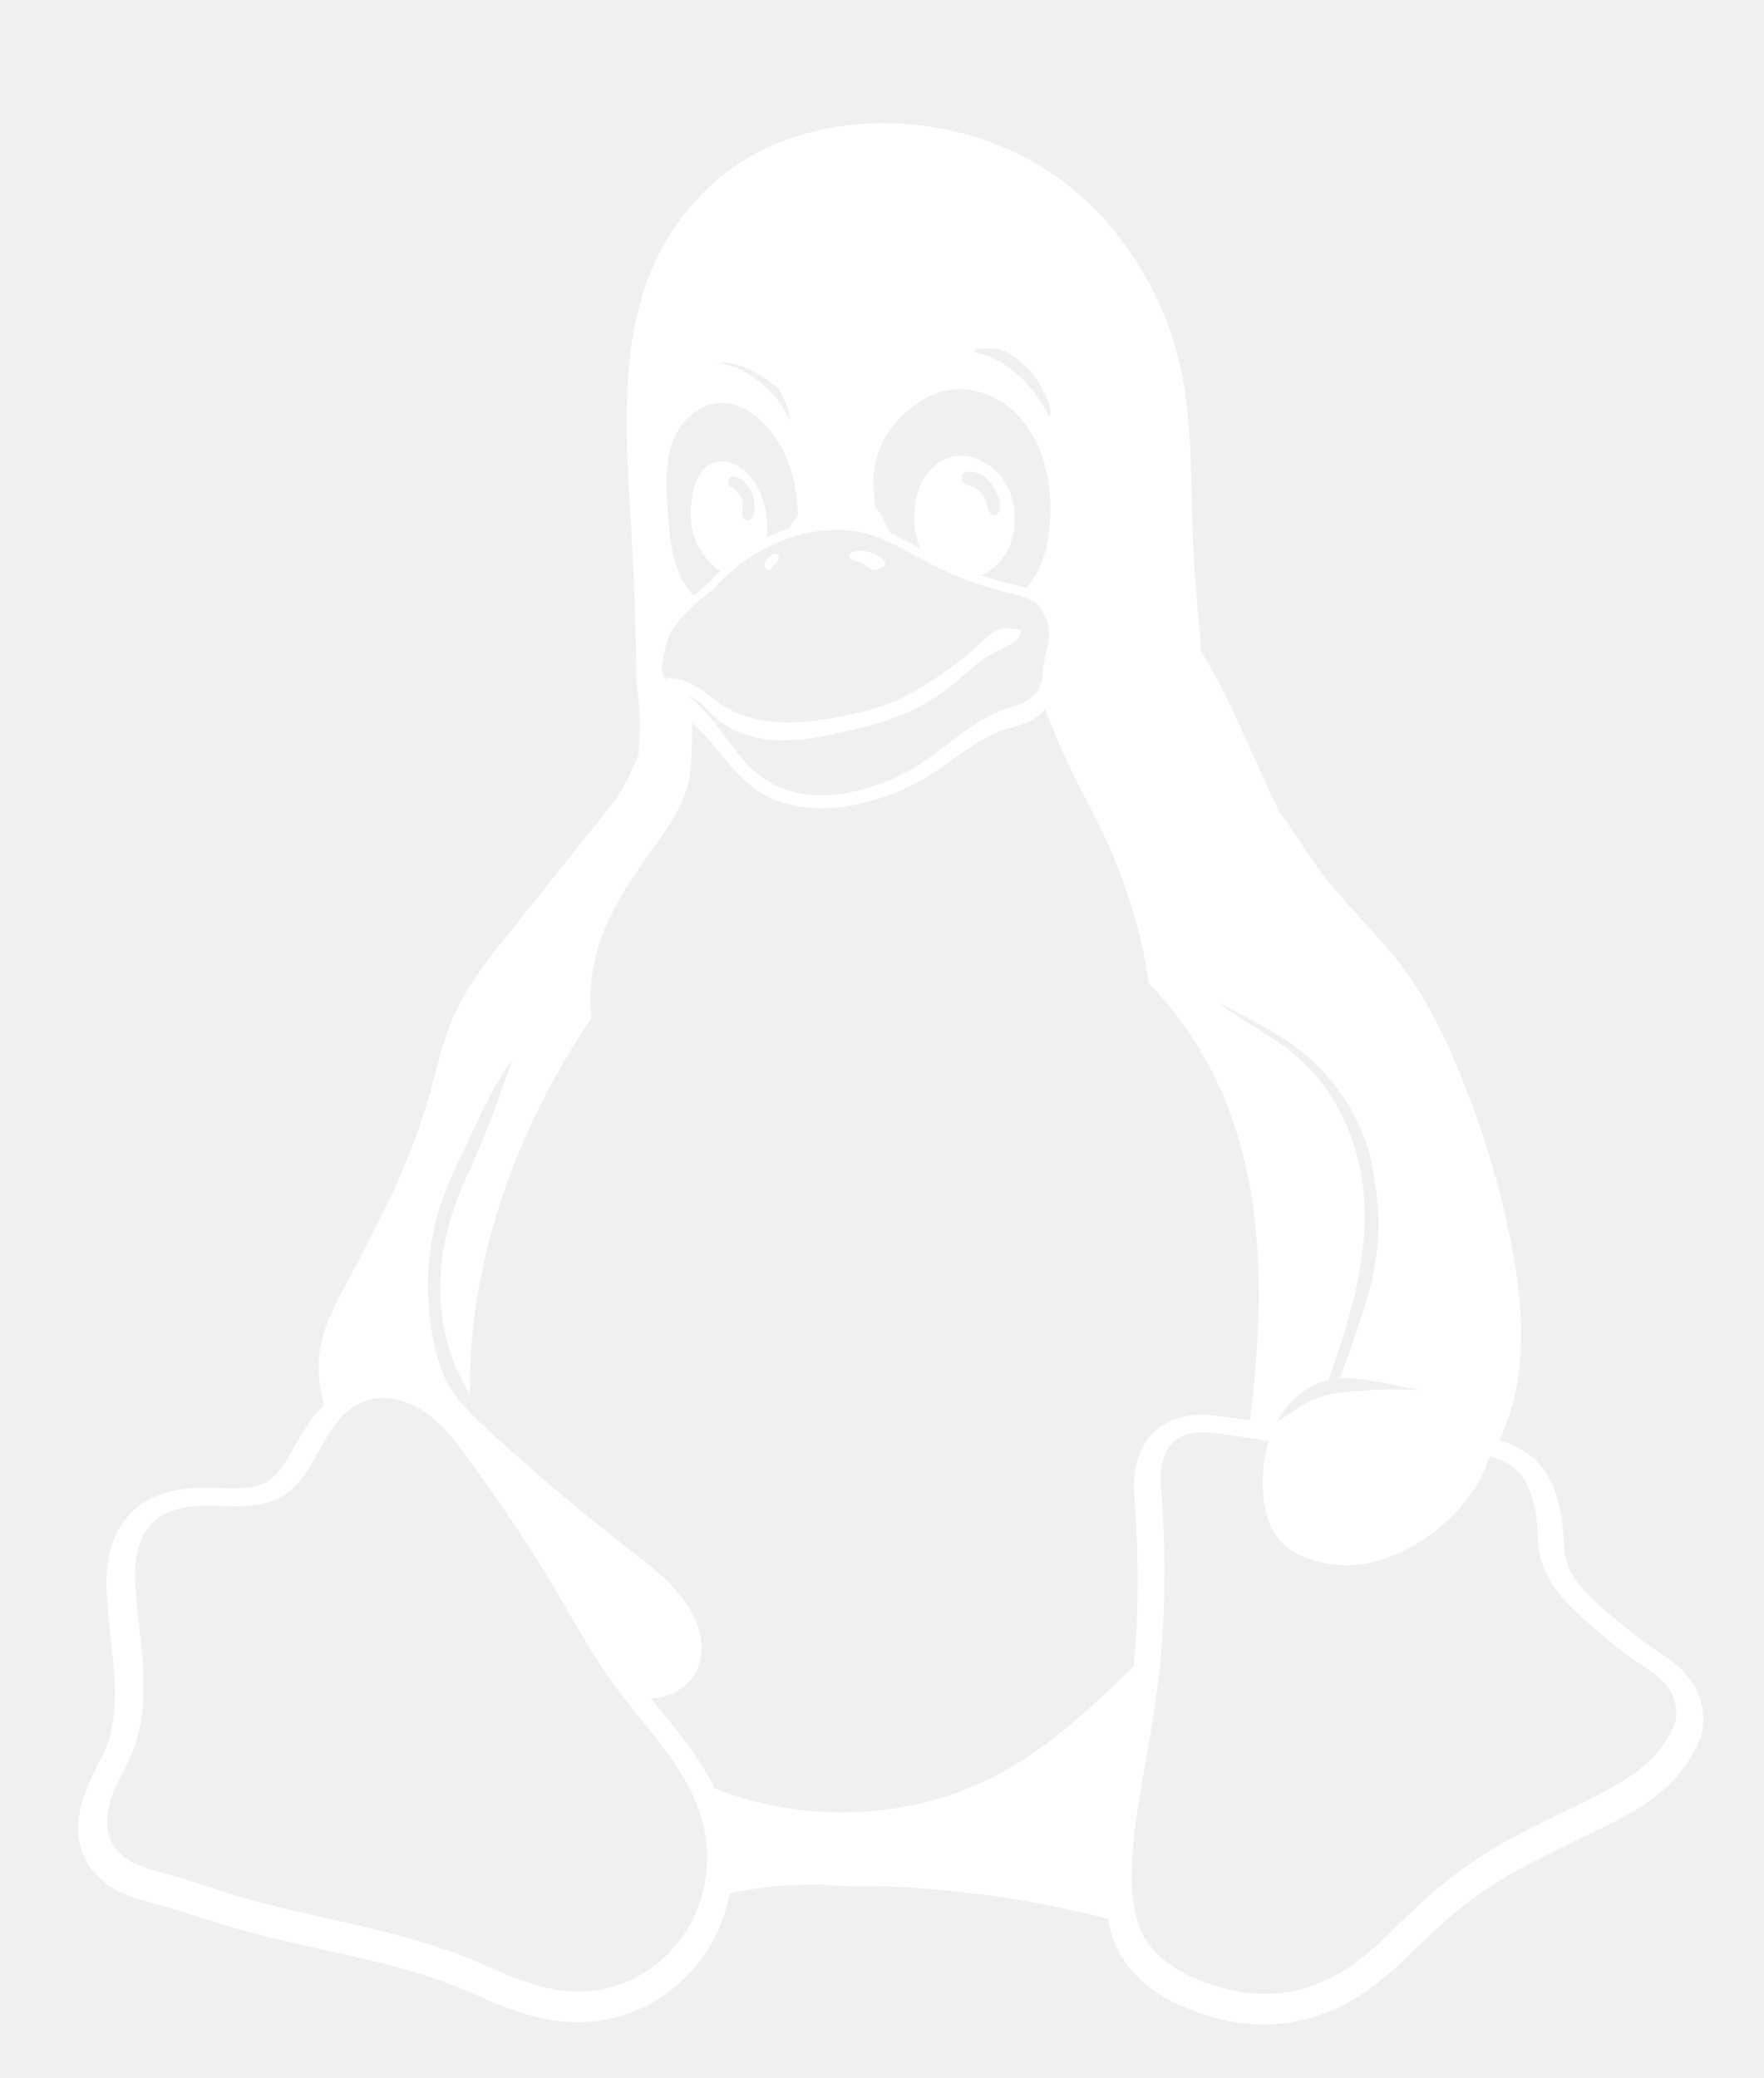
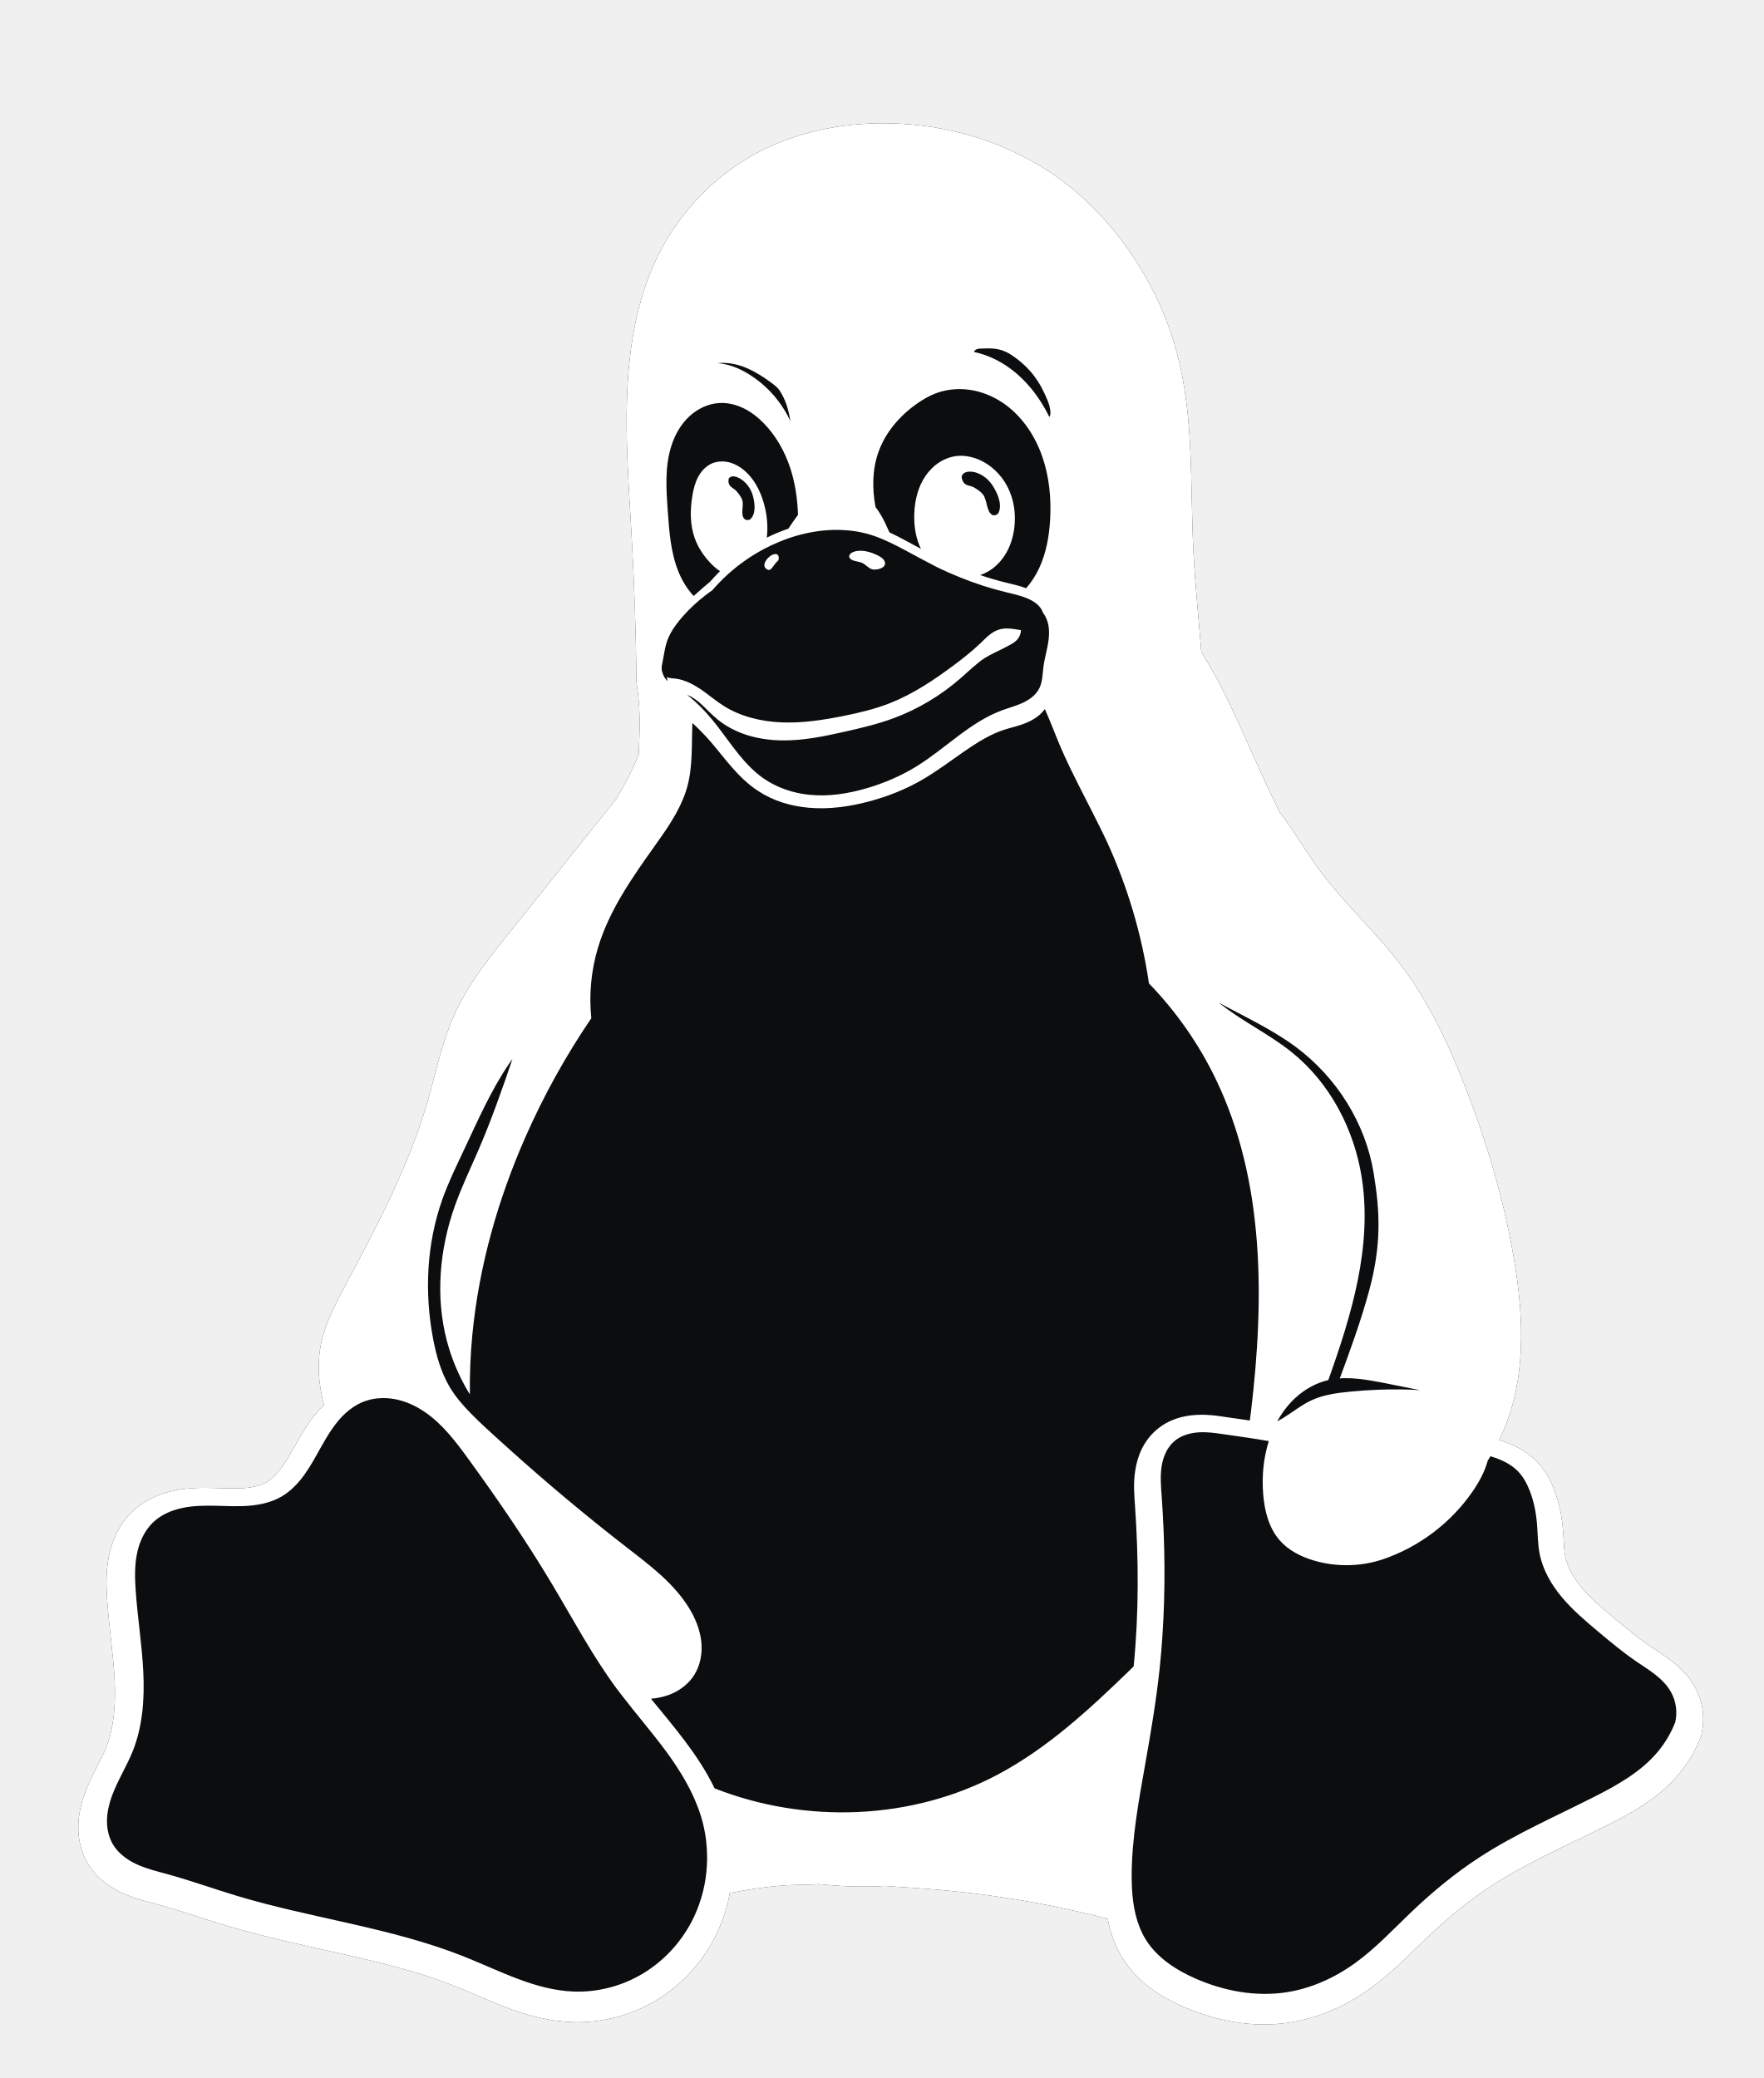
<svg xmlns="http://www.w3.org/2000/svg" viewBox="0 0 298.667 352" width="298.667" height="352" id="svg27450" version="1.1">
  <defs id="defs27452" />
  <g id="g1768" transform="translate(170.6667,-61.18633)">
    <path style="fill:none" d="m -40.167,107.686 48,5 18,63 39,71 13,59 9.506,3.113 4.861,11.049 0.972,8.132 7.867,8.485 10.518,7.955 4.773,8.043 -3.889,7.601 -40.128,24.837 -16.087,14.231 -20.594,1.591 -15.114,-8.927 -4.596,-16.971 -64.877,4.95 -5.48,13.7 -14.761,7.867 -17.943,-2.652 -17.413,-7.867 -23.335,-5.127 -23.069,-7.513 -4.331,-6.983 2.386,-8.662 4.154,-12.286 -1.061,-18.12 0.265,-9.546 3.182,-5.038 9.104,-2.74 7.955,0.265 5.48,-1.768 7.601,-10.695 4.419,-5.215 32.262,-80.433 21.39,-26.782 -3.889,-44.636 1.679,-26.605 z" id="path4529" />
+     <path style="fill:#0b0d0f" d="M 150.199 20.883 C 142.554 20.801 134.816 22.352 128.084 25.977 C 120.928 29.829 115.06 35.993 111.459 43.279 C 107.861 50.56 106.532 58.772 106.217 66.887 C 105.907 74.858 106.532 82.832 106.98 90.797 C 107.447 99.079 107.723 107.371 107.811 115.666 C 108.221 118.31 108.397 120.991 108.334 123.666 C 108.302 125.02 108.218 126.385 108.203 127.742 C 108.175 127.814 108.152 127.887 108.123 127.959 C 107.094 130.514 105.81 132.935 104.404 135.293 C 101.656 138.724 98.912 142.159 96.174 145.598 C 93.126 149.425 90.087 153.256 87.016 157.064 C 83.247 161.737 79.389 166.445 76.936 171.924 C 74.828 176.631 73.831 181.746 72.387 186.697 C 70.746 192.32 68.519 197.758 66.018 203.055 C 63.708 207.946 61.164 212.721 58.615 217.492 C 56.761 220.963 54.877 224.512 54.234 228.395 C 53.726 231.463 54.022 234.629 54.803 237.639 C 54.834 237.761 54.879 237.879 54.912 238 C 54.436 238.44 53.985 238.893 53.588 239.367 C 52.135 241.103 51.105 242.891 50.197 244.49 C 49.291 246.088 48.497 247.509 47.66 248.645 C 46.831 249.768 45.939 250.624 45.086 251.107 C 44.183 251.619 42.902 251.952 41.408 252.07 C 39.898 252.19 38.144 252.102 36.158 252.053 C 34.169 252.004 31.924 251.994 29.516 252.494 C 27.076 253.001 24.501 254.041 22.383 256.084 C 20.106 258.279 18.952 261.054 18.43 263.697 C 17.915 266.303 18 268.738 18.143 270.898 C 18.461 275.727 19.195 280.223 19.41 284.463 C 19.625 288.686 19.305 292.733 17.945 296.121 C 17.112 298.198 15.531 300.609 14.35 303.844 C 13.757 305.468 13.292 307.304 13.26 309.33 C 13.227 311.379 13.645 313.565 14.828 315.582 C 16.366 318.204 18.703 319.762 20.912 320.75 C 23.08 321.719 25.099 322.16 26.76 322.607 C 30.499 323.614 34.333 324.991 38.42 326.213 C 51.719 330.189 65.078 331.728 76.824 336.348 C 82.597 338.618 89.022 342.233 96.881 342.533 C 101.849 342.723 106.781 341.439 111.029 338.912 C 115.275 336.387 118.725 332.692 120.994 328.336 C 122.257 325.911 123.125 323.32 123.609 320.664 C 127.42 319.94 131.26 319.367 135.133 319.277 C 136.333 319.25 137.541 319.261 138.734 319.156 C 142.053 319.52 145.396 319.655 148.742 319.523 C 149.153 319.507 149.563 319.481 149.973 319.457 C 150.835 319.554 151.705 319.604 152.57 319.654 C 158.438 319.996 164.294 320.566 170.105 321.443 C 175.217 322.215 180.292 323.226 185.316 324.443 C 186.084 324.629 186.852 324.829 187.619 325.021 C 188.043 327.287 188.802 329.581 190.164 331.754 C 192.788 335.94 196.838 338.387 200.641 340.023 C 206.052 342.352 212.167 343.533 218.301 342.623 C 223.337 341.876 227.977 339.777 231.951 336.936 C 235.864 334.138 238.917 330.853 241.883 328.049 C 245.351 324.769 249.015 321.771 252.922 319.248 C 258.765 315.475 265.493 312.583 272.297 309.156 C 276.296 307.142 280.765 304.752 284.25 300.652 C 285.827 298.797 287.091 296.694 287.988 294.43 A 4.267 4.267 0 0 0 288.176 293.832 C 288.832 291.035 288.416 288.132 287.002 285.631 C 285.97 283.806 284.592 282.5 283.293 281.482 C 282.003 280.473 280.792 279.741 279.812 279.08 C 277.725 277.671 275.672 275.987 273.533 274.209 C 271.393 272.429 269.446 270.767 267.955 269.004 C 266.48 267.259 265.441 265.361 265.094 263.568 C 264.882 262.478 264.88 260.929 264.711 258.961 C 264.52 256.734 264.07 254.427 263.17 252.17 C 262.56 250.641 261.688 248.965 260.221 247.486 C 258.283 245.533 256.002 244.593 254.035 243.98 C 254.001 243.97 253.966 243.962 253.932 243.951 C 255.307 241.106 256.291 238.05 256.873 234.951 C 258.247 227.63 257.616 220.071 256.338 212.732 C 254.596 202.726 251.663 192.945 247.932 183.498 C 245.187 176.549 241.976 169.716 237.488 163.742 C 233.097 157.897 227.56 152.978 223.258 147.066 C 220.992 143.954 219.067 140.569 216.709 137.543 C 215.753 135.569 214.808 133.591 213.893 131.598 C 211.052 125.412 208.475 119.087 205.109 113.17 C 204.586 112.25 204.034 111.343 203.467 110.445 C 203.035 104.788 202.426 99.131 202.137 93.467 C 201.557 82.108 202.264 70.527 199.285 59.551 C 197.833 54.199 195.517 49.091 192.537 44.414 C 189.046 38.934 184.617 34.023 179.355 30.211 C 170.96 24.128 160.566 20.994 150.199 20.883 z" transform="translate(-170.6667,61.18633)" id="tux-body-backdrop" />
    <path style="fill:#ffffff" d="M 150.199 20.883 C 142.554 20.801 134.816 22.352 128.084 25.977 C 120.928 29.829 115.06 35.993 111.459 43.279 C 107.861 50.56 106.532 58.772 106.217 66.887 C 105.907 74.858 106.532 82.832 106.98 90.797 C 107.447 99.079 107.723 107.371 107.811 115.666 C 108.221 118.31 108.397 120.991 108.334 123.666 C 108.302 125.02 108.218 126.385 108.203 127.742 C 108.175 127.814 108.152 127.887 108.123 127.959 C 107.094 130.514 105.81 132.935 104.404 135.293 C 101.656 138.724 98.912 142.159 96.174 145.598 C 93.126 149.425 90.087 153.256 87.016 157.064 C 83.247 161.737 79.389 166.445 76.936 171.924 C 74.828 176.631 73.831 181.746 72.387 186.697 C 70.746 192.32 68.519 197.758 66.018 203.055 C 63.708 207.946 61.164 212.721 58.615 217.492 C 56.761 220.963 54.877 224.512 54.234 228.395 C 53.726 231.463 54.022 234.629 54.803 237.639 C 54.834 237.761 54.879 237.879 54.912 238 C 54.436 238.44 53.985 238.893 53.588 239.367 C 52.135 241.103 51.105 242.891 50.197 244.49 C 49.291 246.088 48.497 247.509 47.66 248.645 C 46.831 249.768 45.939 250.624 45.086 251.107 C 44.183 251.619 42.902 251.952 41.408 252.07 C 39.898 252.19 38.144 252.102 36.158 252.053 C 34.169 252.004 31.924 251.994 29.516 252.494 C 27.076 253.001 24.501 254.041 22.383 256.084 C 20.106 258.279 18.952 261.054 18.43 263.697 C 17.915 266.303 18 268.738 18.143 270.898 C 18.461 275.727 19.195 280.223 19.41 284.463 C 19.625 288.686 19.305 292.733 17.945 296.121 C 17.112 298.198 15.531 300.609 14.35 303.844 C 13.757 305.468 13.292 307.304 13.26 309.33 C 13.227 311.379 13.645 313.565 14.828 315.582 C 16.366 318.204 18.703 319.762 20.912 320.75 C 23.08 321.719 25.099 322.16 26.76 322.607 C 30.499 323.614 34.333 324.991 38.42 326.213 C 51.719 330.189 65.078 331.728 76.824 336.348 C 82.597 338.618 89.022 342.233 96.881 342.533 C 101.849 342.723 106.781 341.439 111.029 338.912 C 115.275 336.387 118.725 332.692 120.994 328.336 C 122.257 325.911 123.125 323.32 123.609 320.664 C 127.42 319.94 131.26 319.367 135.133 319.277 C 136.333 319.25 137.541 319.261 138.734 319.156 C 142.053 319.52 145.396 319.655 148.742 319.523 C 149.153 319.507 149.563 319.481 149.973 319.457 C 150.835 319.554 151.705 319.604 152.57 319.654 C 158.438 319.996 164.294 320.566 170.105 321.443 C 175.217 322.215 180.292 323.226 185.316 324.443 C 186.084 324.629 186.852 324.829 187.619 325.021 C 188.043 327.287 188.802 329.581 190.164 331.754 C 192.788 335.94 196.838 338.387 200.641 340.023 C 206.052 342.352 212.167 343.533 218.301 342.623 C 223.337 341.876 227.977 339.777 231.951 336.936 C 235.864 334.138 238.917 330.853 241.883 328.049 C 245.351 324.769 249.015 321.771 252.922 319.248 C 258.765 315.475 265.493 312.583 272.297 309.156 C 276.296 307.142 280.765 304.752 284.25 300.652 C 285.827 298.797 287.091 296.694 287.988 294.43 A 4.267 4.267 0 0 0 288.176 293.832 C 288.832 291.035 288.416 288.132 287.002 285.631 C 285.97 283.806 284.592 282.5 283.293 281.482 C 282.003 280.473 280.792 279.741 279.812 279.08 C 277.725 277.671 275.672 275.987 273.533 274.209 C 271.393 272.429 269.446 270.767 267.955 269.004 C 266.48 267.259 265.441 265.361 265.094 263.568 C 264.882 262.478 264.88 260.929 264.711 258.961 C 264.52 256.734 264.07 254.427 263.17 252.17 C 262.56 250.641 261.688 248.965 260.221 247.486 C 258.283 245.533 256.002 244.593 254.035 243.98 C 254.001 243.97 253.966 243.962 253.932 243.951 C 255.307 241.106 256.291 238.05 256.873 234.951 C 258.247 227.63 257.616 220.071 256.338 212.732 C 254.596 202.726 251.663 192.945 247.932 183.498 C 245.187 176.549 241.976 169.716 237.488 163.742 C 233.097 157.897 227.56 152.978 223.258 147.066 C 220.992 143.954 219.067 140.569 216.709 137.543 C 215.753 135.569 214.808 133.591 213.893 131.598 C 211.052 125.412 208.475 119.087 205.109 113.17 C 204.586 112.25 204.034 111.343 203.467 110.445 C 203.035 104.788 202.426 99.131 202.137 93.467 C 201.557 82.108 202.264 70.527 199.285 59.551 C 197.833 54.199 195.517 49.091 192.537 44.414 C 189.046 38.934 184.617 34.023 179.355 30.211 C 170.96 24.128 160.566 20.994 150.199 20.883 z M 167.814 59.021 C 168.976 59.068 170.104 59.328 171.299 60.121 C 174.614 62.323 176.227 64.842 177.469 67.914 C 177.809 68.756 178.135 70.184 177.736 70.625 C 176.03 67.165 173.598 64.055 170.395 61.928 C 168.739 60.828 166.885 60.029 164.945 59.611 C 165.254 58.964 166.043 59.063 166.639 59.033 C 167.037 59.013 167.427 59.006 167.814 59.021 z M 122.525 61.471 C 123.899 61.494 125.271 61.826 126.506 62.359 C 127.917 62.969 129.364 63.881 130.631 64.826 C 131.145 65.21 131.682 65.605 132.023 66.115 C 133.069 67.681 133.586 69.466 133.863 71.312 C 132.74 68.916 131.08 66.657 128.848 64.826 C 127.643 63.838 126.294 62.969 124.883 62.359 C 123.847 61.912 122.707 61.616 121.561 61.516 C 121.686 61.504 121.815 61.501 121.941 61.494 C 122.138 61.485 122.329 61.466 122.525 61.473 L 122.525 61.471 z M 162.713 65.912 C 163.203 65.92 163.693 65.958 164.178 66.025 C 166.118 66.294 167.985 67.025 169.629 68.09 C 172.917 70.219 175.248 73.634 176.533 77.334 C 177.717 80.74 178.07 84.4 177.867 88 C 177.708 90.826 177.202 93.666 176.014 96.234 C 175.444 97.465 174.695 98.62 173.805 99.643 C 172.674 99.214 171.513 98.964 170.4 98.695 C 168.92 98.338 167.462 97.895 166.018 97.414 C 166.685 97.181 167.323 96.865 167.904 96.461 C 169.027 95.679 169.933 94.603 170.578 93.396 C 171.223 92.19 171.611 90.853 171.789 89.496 C 172.103 87.1 171.748 84.598 170.641 82.449 C 169.533 80.301 167.655 78.533 165.387 77.697 C 164.65 77.426 163.873 77.251 163.09 77.213 C 162.829 77.2 162.566 77.202 162.305 77.221 C 161.19 77.301 160.104 77.682 159.158 78.277 C 158.212 78.873 157.405 79.68 156.771 80.602 C 155.505 82.444 154.949 84.705 154.859 86.939 C 154.792 88.617 154.977 90.315 155.533 91.898 C 155.662 92.266 155.815 92.625 155.986 92.975 C 155.145 92.518 154.302 92.057 153.453 91.602 C 152.538 91.111 151.609 90.626 150.654 90.186 C 150.4 89.635 150.155 89.078 149.895 88.533 C 149.449 87.601 148.918 86.704 148.289 85.887 C 147.709 82.747 147.73 79.516 148.801 76.533 C 150.016 73.146 152.501 70.305 155.467 68.268 C 156.387 67.635 157.36 67.07 158.4 66.666 C 159.77 66.134 161.243 65.889 162.713 65.912 z M 121.848 68.268 C 123.274 68.19 124.705 68.544 125.986 69.176 C 127.267 69.808 128.403 70.708 129.398 71.732 C 131.454 73.847 132.927 76.49 133.85 79.291 C 134.689 81.84 135.068 84.521 135.164 87.205 C 134.589 87.967 134.057 88.763 133.527 89.561 C 133.456 89.585 133.383 89.602 133.312 89.627 C 132.138 90.035 130.994 90.523 129.881 91.074 C 130.121 89.021 129.891 86.909 129.279 84.928 C 128.664 82.936 127.645 81.017 126.051 79.674 C 125.29 79.033 124.399 78.531 123.432 78.301 C 122.948 78.186 122.445 78.142 121.949 78.178 C 121.453 78.214 120.964 78.329 120.512 78.535 C 119.507 78.992 118.728 79.862 118.219 80.842 C 117.709 81.821 117.448 82.911 117.268 84 C 116.871 86.395 116.856 88.907 117.68 91.191 C 118.223 92.7 119.121 94.068 120.211 95.244 C 120.733 95.808 121.308 96.332 121.949 96.752 C 121.38 97.317 120.827 97.898 120.305 98.508 C 120.3 98.514 120.294 98.518 120.289 98.523 C 119.337 99.311 118.406 100.123 117.492 100.955 C 116.37 99.758 115.51 98.324 114.896 96.801 C 113.61 93.605 113.357 90.102 113.109 86.666 C 112.835 82.871 112.565 78.959 113.77 75.35 C 114.372 73.545 115.35 71.844 116.74 70.545 C 118.13 69.246 119.948 68.371 121.848 68.268 z M 164.191 79.889 C 164.357 79.882 164.52 79.889 164.668 79.908 C 165.951 80.071 167.237 80.944 168.027 82.109 C 168.897 83.393 169.798 85.36 169.152 86.807 C 168.987 87.176 168.473 87.391 168.133 87.246 C 167.048 86.783 167.257 84.739 166.484 83.754 C 166.081 83.239 165.524 82.904 164.99 82.578 C 164.441 82.242 163.669 82.317 163.256 81.785 C 163 81.457 162.771 80.898 162.957 80.514 C 163.173 80.066 163.694 79.908 164.191 79.889 z M 124.375 80.707 C 124.672 80.747 124.978 80.866 125.223 80.996 C 126.28 81.557 127.137 82.677 127.484 83.857 C 127.867 85.158 128.082 87.004 127.115 87.92 C 126.868 88.154 126.365 88.149 126.113 87.92 C 125.312 87.19 126.075 85.658 125.691 84.625 C 125.491 84.085 125.106 83.633 124.74 83.197 C 124.364 82.748 123.679 82.547 123.475 81.99 C 123.349 81.646 123.311 81.129 123.58 80.891 C 123.789 80.706 124.078 80.667 124.375 80.707 z M 142.199 89.762 C 143.966 89.802 145.72 90.06 147.416 90.574 C 147.873 90.713 148.322 90.872 148.768 91.043 C 148.771 91.044 148.774 91.046 148.777 91.047 C 148.926 91.104 149.073 91.164 149.221 91.225 C 149.236 91.231 149.252 91.238 149.268 91.244 C 149.499 91.339 149.728 91.438 149.957 91.539 C 149.958 91.539 149.958 91.541 149.959 91.541 C 150.637 91.841 151.306 92.159 151.967 92.498 C 151.969 92.499 151.972 92.501 151.975 92.502 C 151.98 92.505 151.985 92.507 151.99 92.51 C 152.396 92.718 152.8 92.93 153.201 93.145 C 154.796 93.999 156.379 94.877 157.99 95.701 C 157.991 95.702 157.992 95.702 157.992 95.703 C 158.211 95.815 158.425 95.934 158.645 96.043 C 159.356 96.396 160.079 96.725 160.807 97.043 C 161.417 97.314 162.033 97.571 162.652 97.82 C 162.653 97.821 162.654 97.82 162.654 97.82 C 165.134 98.819 167.677 99.66 170.275 100.287 C 171.051 100.474 171.832 100.653 172.598 100.875 C 172.843 100.946 173.087 101.02 173.328 101.104 C 173.329 101.104 173.331 101.105 173.332 101.105 C 173.607 101.199 173.878 101.302 174.145 101.42 C 175.043 101.819 175.906 102.393 176.404 103.24 C 176.503 103.408 176.572 103.591 176.637 103.775 C 176.651 103.793 176.668 103.807 176.682 103.824 C 176.781 103.954 176.868 104.092 176.951 104.232 C 177.012 104.339 177.069 104.448 177.123 104.559 C 177.127 104.566 177.131 104.573 177.135 104.58 C 177.343 105.012 177.493 105.473 177.578 105.945 C 177.58 105.958 177.584 105.971 177.586 105.984 C 177.72 106.761 177.703 107.558 177.609 108.34 C 177.422 109.904 176.931 111.419 176.73 112.982 C 176.575 114.19 176.584 115.456 176.053 116.551 C 175.985 116.691 175.908 116.827 175.824 116.957 C 175.741 117.087 175.651 117.212 175.555 117.332 C 174.965 118.069 174.142 118.627 173.279 119.033 C 172.135 119.573 170.9 119.887 169.713 120.326 C 164.274 122.336 160.147 126.79 155.211 129.832 C 152.614 131.432 149.786 132.644 146.859 133.506 C 143.702 134.436 140.386 134.964 137.111 134.635 C 134.322 134.355 131.578 133.436 129.283 131.826 C 126.034 129.547 123.88 126.066 121.447 122.93 C 120.292 121.44 119.037 120.01 117.635 118.756 C 117.229 118.393 116.814 118.04 116.381 117.711 C 116.596 117.786 116.814 117.889 117.031 118.004 C 117.032 118.004 117.033 118.004 117.033 118.004 C 117.034 118.005 117.036 118.005 117.037 118.006 C 117.039 118.007 117.041 118.009 117.043 118.01 C 117.045 118.011 117.047 118.013 117.049 118.014 C 117.265 118.129 117.481 118.264 117.697 118.414 C 118.014 118.633 118.33 118.877 118.643 119.158 C 119.516 119.944 120.396 120.942 121.535 121.869 C 124.626 124.384 128.579 125.356 132.35 125.418 C 136.101 125.48 139.696 124.704 143.135 123.93 C 145.835 123.322 148.597 122.677 151.307 121.678 C 155.471 120.142 159.326 117.824 162.664 114.92 C 164.176 113.604 165.483 112.291 166.898 111.402 C 167.396 111.09 167.958 110.806 168.545 110.52 C 168.546 110.519 168.548 110.518 168.549 110.518 C 168.557 110.513 168.566 110.51 168.574 110.506 C 168.71 110.439 168.857 110.365 168.996 110.297 C 169.13 110.232 169.273 110.16 169.41 110.094 C 169.616 109.992 169.813 109.896 170.025 109.789 C 170.47 109.565 170.921 109.33 171.377 109.061 C 171.523 108.974 171.728 108.855 171.963 108.66 C 172.201 108.463 172.465 108.19 172.662 107.795 L 172.662 107.793 C 172.839 107.438 172.913 107.085 172.924 106.748 C 172.65 106.703 172.376 106.655 172.104 106.609 C 171.614 106.527 171.112 106.465 170.615 106.461 C 170.119 106.457 169.627 106.51 169.154 106.662 C 168.534 106.862 167.975 107.222 167.473 107.637 C 166.97 108.051 166.518 108.52 166.049 108.973 C 165.913 109.104 165.771 109.227 165.633 109.355 C 164.365 110.532 163 111.603 161.613 112.639 C 158.227 115.166 154.685 117.552 150.754 119.102 C 148.187 120.114 145.489 120.755 142.783 121.295 C 139.378 121.975 135.917 122.503 132.447 122.369 C 128.978 122.235 125.479 121.41 122.545 119.555 C 121.217 118.715 120.023 117.678 118.729 116.787 C 118.554 116.667 118.371 116.557 118.191 116.443 C 118.184 116.438 118.177 116.434 118.17 116.43 C 118.163 116.425 118.155 116.422 118.148 116.418 C 117.912 116.268 117.671 116.127 117.426 115.992 C 117.422 115.99 117.419 115.988 117.416 115.986 C 117.323 115.935 117.227 115.888 117.133 115.84 C 116.923 115.733 116.714 115.629 116.498 115.537 C 116.332 115.466 116.162 115.408 115.992 115.348 C 115.816 115.285 115.643 115.214 115.463 115.164 C 115.449 115.16 115.435 115.158 115.422 115.154 C 115.405 115.15 115.388 115.145 115.371 115.141 C 115.369 115.14 115.367 115.139 115.365 115.139 C 115.06 115.059 114.751 114.995 114.436 114.959 C 114.09 114.92 113.739 114.91 113.398 114.84 C 113.249 114.809 113.102 114.76 112.961 114.699 C 112.976 114.9 113.006 115.11 113.066 115.332 C 113.073 115.359 113.091 115.387 113.1 115.414 C 112.882 115.203 112.684 114.975 112.529 114.715 C 112.398 114.495 112.306 114.256 112.236 114.01 C 112.211 113.954 112.181 113.9 112.162 113.842 C 112.097 113.642 112.069 113.431 112.068 113.221 C 112.066 112.8 112.168 112.387 112.252 111.975 C 112.477 110.874 112.598 109.748 112.955 108.684 C 113.296 107.668 113.842 106.738 114.475 105.869 C 114.685 105.58 114.905 105.298 115.131 105.021 C 115.451 104.629 115.788 104.253 116.133 103.883 C 116.288 103.714 116.446 103.547 116.605 103.383 C 116.609 103.379 116.612 103.375 116.615 103.371 C 116.634 103.352 116.654 103.333 116.674 103.314 C 116.693 103.294 116.715 103.276 116.734 103.256 C 117.249 102.734 117.786 102.237 118.344 101.762 C 119.08 101.133 119.841 100.533 120.645 99.992 C 121.435 99.063 122.288 98.19 123.188 97.367 C 123.639 96.954 124.106 96.556 124.582 96.172 C 124.614 96.146 124.645 96.118 124.678 96.092 C 125.155 95.709 125.646 95.344 126.146 94.992 C 126.174 94.973 126.201 94.951 126.229 94.932 C 126.755 94.564 127.291 94.212 127.84 93.879 C 128.393 93.543 128.957 93.225 129.531 92.926 C 129.531 92.925 129.531 92.924 129.531 92.924 C 130.341 92.501 131.17 92.117 132.016 91.771 C 132.016 91.771 132.017 91.77 132.018 91.77 C 132.504 91.571 132.992 91.376 133.488 91.203 C 135.581 90.476 137.778 89.991 139.988 89.822 C 140.725 89.766 141.463 89.745 142.199 89.762 z M 145.541 93.297 C 145.081 93.32 144.651 93.414 144.262 93.631 C 144.024 93.763 143.761 94.084 143.842 94.344 C 143.87 94.435 143.916 94.511 143.969 94.58 C 143.984 94.6 144.002 94.618 144.02 94.637 C 144.051 94.67 144.086 94.7 144.123 94.729 C 144.224 94.807 144.338 94.875 144.471 94.926 C 144.471 94.926 144.472 94.926 144.473 94.926 C 144.608 94.977 144.759 95.015 144.912 95.051 C 145.072 95.089 145.236 95.125 145.398 95.162 C 145.423 95.168 145.448 95.174 145.473 95.18 C 145.473 95.18 145.474 95.18 145.475 95.18 C 145.702 95.234 145.92 95.297 146.105 95.393 C 146.757 95.728 147.282 96.461 148.014 96.482 C 148.712 96.503 149.81 96.232 149.9 95.539 C 150.02 94.624 148.687 94.05 147.826 93.715 C 147.134 93.445 146.307 93.258 145.541 93.297 z M 131.201 93.863 C 130.734 93.926 130.214 94.304 129.865 94.76 C 129.691 94.988 129.559 95.235 129.5 95.473 C 129.441 95.71 129.454 95.939 129.566 96.127 C 129.708 96.363 130.134 96.664 130.426 96.504 C 130.865 96.262 131.229 95.395 131.705 95.057 C 132.023 94.831 131.949 94.003 131.578 93.883 C 131.459 93.844 131.335 93.845 131.201 93.863 z M 120.172 98.67 L 120.598 98.959 C 120.586 98.968 120.576 98.979 120.564 98.988 L 120.172 98.67 z M 176.969 120.111 C 177.877 122.122 178.643 124.195 179.5 126.229 C 179.928 127.245 180.386 128.247 180.855 129.244 C 180.997 129.545 181.137 129.847 181.281 130.146 C 181.386 130.363 181.494 130.577 181.6 130.793 C 183.086 133.842 184.679 136.841 186.18 139.885 C 186.615 140.767 187.058 141.646 187.469 142.539 C 190.974 150.161 193.384 158.284 194.605 166.584 C 199.194 171.322 203.021 176.795 205.893 182.732 C 214.234 199.978 214.16 220.072 211.889 239.094 C 211.828 239.602 211.753 240.112 211.688 240.621 C 210.46 240.446 209.219 240.271 208.051 240.1 C 206.949 239.938 205.661 239.715 204.188 239.662 C 203.696 239.645 203.185 239.647 202.652 239.676 C 200.471 239.792 197.985 240.393 195.867 242.217 C 193.596 244.173 192.639 246.762 192.281 249.092 C 191.933 251.357 192.124 253.322 192.234 254.924 C 192.866 264.091 192.907 273.254 192.012 282.277 C 191.748 282.534 191.488 282.795 191.225 283.051 C 184.437 289.626 177.398 296.125 169.059 300.568 C 154.457 308.349 136.426 308.993 121.035 302.936 C 119.642 300.056 117.903 297.444 116.104 295.043 C 114.158 292.447 112.146 290.075 110.258 287.752 C 111.484 287.659 112.696 287.385 113.82 286.891 C 115.314 286.235 116.648 285.179 117.535 283.811 C 118.626 282.127 118.996 280.037 118.777 278.043 C 118.558 276.049 117.78 274.146 116.736 272.434 C 114.187 268.25 110.16 265.223 106.287 262.223 C 99.329 256.833 92.575 251.181 86.039 245.287 C 84.719 244.097 83.395 242.911 82.094 241.699 C 81.287 240.948 80.491 240.178 79.717 239.389 C 79.705 239.376 79.692 239.364 79.68 239.352 L 79.68 239.35 C 78.371 238.012 77.148 236.6 76.193 234.996 C 74.706 232.496 73.904 229.648 73.359 226.791 C 71.866 218.952 72.249 210.702 74.916 203.182 C 75.959 200.239 77.338 197.432 78.668 194.607 C 80.973 189.712 83.156 184.724 86.188 180.242 C 86.384 179.952 86.596 179.673 86.799 179.387 C 85.024 184.625 83.184 189.844 80.99 194.92 C 79.651 198.02 78.18 201.068 77.049 204.25 C 74.454 211.549 73.717 219.61 75.682 227.104 C 76.471 230.113 77.684 233.009 79.27 235.686 C 79.37 235.855 79.483 236.018 79.586 236.186 C 79.541 232.766 79.685 229.344 80.018 225.945 C 81.147 214.41 84.358 203.118 89.037 192.514 C 92.124 185.517 95.85 178.802 100.154 172.48 C 99.741 168.489 100.123 164.417 101.271 160.572 C 103.169 154.223 107.055 148.685 110.9 143.289 C 111.795 142.034 112.693 140.763 113.518 139.455 C 113.811 138.99 114.092 138.519 114.361 138.043 C 114.388 137.997 114.414 137.951 114.439 137.904 C 114.664 137.504 114.876 137.098 115.078 136.688 C 115.139 136.565 115.199 136.442 115.258 136.318 C 115.425 135.963 115.58 135.602 115.727 135.238 C 115.785 135.093 115.849 134.95 115.904 134.803 C 116.091 134.306 116.261 133.802 116.402 133.287 C 117.349 129.835 117.131 126.19 117.268 122.613 C 117.269 122.565 117.275 122.517 117.277 122.469 C 118.319 123.428 119.311 124.441 120.244 125.506 C 122.649 128.251 124.878 131.659 128.402 133.982 C 130.988 135.687 133.988 136.561 136.971 136.826 C 140.491 137.139 143.979 136.623 147.275 135.736 C 150.297 134.923 153.256 133.774 156.008 132.197 C 161.183 129.232 165.291 125.14 170.197 123.578 C 171.272 123.236 172.553 122.983 173.895 122.414 C 174.567 122.129 175.251 121.76 175.883 121.25 C 176.281 120.929 176.647 120.545 176.969 120.111 z M 206.451 169.852 C 210.837 172.244 215.417 174.342 219.416 177.301 C 226.356 182.435 231.255 190.21 232.65 198.633 C 233.76 205.331 233.997 210.938 231.871 218.732 C 230.502 223.752 228.73 228.625 226.928 233.488 C 226.832 233.495 226.736 233.509 226.641 233.518 C 227.022 233.483 227.403 233.456 227.787 233.451 C 229.319 233.432 230.865 233.632 232.379 233.889 C 234.711 234.284 237.017 234.815 239.342 235.252 C 239.742 235.327 240.143 235.4 240.545 235.473 C 238.237 235.342 235.923 235.317 233.613 235.402 C 231.999 235.462 230.386 235.575 228.777 235.727 C 226.471 235.944 224.129 236.255 222.035 237.246 C 220.37 238.035 218.931 239.222 217.359 240.186 C 217.023 240.392 216.68 240.586 216.332 240.771 C 217.152 239.283 218.179 237.907 219.432 236.762 C 221.001 235.327 222.916 234.254 224.986 233.773 C 228.948 222.668 232.442 211.112 230.658 199.562 C 229.392 191.364 225.309 183.478 218.775 178.227 C 214.907 175.117 210.304 172.975 206.451 169.852 z M 226.246 233.559 C 225.847 233.606 225.449 233.667 225.055 233.756 C 225.449 233.667 225.847 233.607 226.246 233.559 z M 65.479 236.838 L 65.48 236.838 C 65.942 236.862 66.401 236.916 66.855 237 C 68.672 237.335 70.389 238.118 71.916 239.156 C 74.971 241.232 77.236 244.254 79.406 247.242 C 84.39 254.105 89.187 261.11 93.535 268.393 C 97.062 274.299 100.302 280.401 104.377 285.943 C 104.71 286.396 105.06 286.835 105.402 287.281 C 107.795 290.396 110.372 293.371 112.711 296.527 C 113.612 297.743 114.472 298.997 115.27 300.287 C 116.023 301.505 116.713 302.759 117.318 304.049 C 117.384 304.189 117.445 304.33 117.508 304.471 C 117.723 304.948 117.924 305.432 118.113 305.92 C 118.2 306.144 118.29 306.367 118.371 306.594 C 118.415 306.716 118.456 306.838 118.498 306.961 C 118.657 307.431 118.808 307.905 118.939 308.385 C 119.071 308.865 119.181 309.35 119.281 309.838 C 119.306 309.958 119.329 310.077 119.352 310.197 C 119.444 310.686 119.526 311.176 119.588 311.67 C 119.589 311.675 119.589 311.68 119.59 311.686 C 119.592 311.702 119.592 311.719 119.594 311.736 C 119.645 312.157 119.678 312.579 119.707 313.002 C 119.74 313.489 119.754 313.977 119.758 314.465 C 119.759 314.633 119.77 314.802 119.768 314.971 C 119.76 315.602 119.722 316.233 119.664 316.861 C 119.616 317.375 119.557 317.887 119.477 318.396 C 119.389 318.95 119.282 319.501 119.156 320.047 L 119.156 320.049 C 119.033 320.582 118.889 321.11 118.729 321.633 C 118.331 322.93 117.827 324.194 117.203 325.4 C 115.319 329.047 112.428 332.176 108.912 334.295 C 105.396 336.414 101.264 337.511 97.162 337.357 C 90.64 337.113 84.682 333.852 78.619 331.438 C 66.266 326.517 52.85 324.974 40.117 321.143 C 36.204 319.965 32.356 318.572 28.416 317.488 C 26.665 317.007 24.886 316.584 23.232 315.834 C 21.579 315.084 20.033 313.968 19.113 312.402 C 18.402 311.192 18.102 309.768 18.121 308.365 C 18.14 306.962 18.469 305.575 18.947 304.256 C 19.903 301.617 21.446 299.229 22.488 296.623 C 24.19 292.368 24.495 287.675 24.266 283.098 C 24.036 278.521 23.294 273.982 22.98 269.41 C 22.841 267.368 22.788 265.302 23.178 263.293 C 23.568 261.284 24.432 259.32 25.906 257.9 C 27.265 256.592 29.069 255.815 30.916 255.43 C 32.763 255.044 34.667 255.026 36.553 255.068 C 38.439 255.111 40.329 255.213 42.209 255.059 C 44.089 254.904 45.977 254.481 47.615 253.545 C 49.173 252.655 50.447 251.331 51.502 249.881 C 52.557 248.43 53.411 246.845 54.285 245.279 C 54.907 244.166 55.549 243.057 56.277 242.012 C 56.573 241.588 56.879 241.17 57.209 240.771 C 58.354 239.391 59.759 238.187 61.416 237.5 C 61.701 237.382 61.994 237.285 62.289 237.199 C 62.362 237.178 62.436 237.156 62.51 237.137 C 62.806 237.058 63.105 236.991 63.408 236.943 C 63.683 236.9 63.961 236.877 64.238 236.857 C 64.651 236.828 65.065 236.816 65.479 236.838 z M 204.234 242.617 C 205.368 242.66 206.498 242.836 207.623 243 C 208.849 243.179 210.076 243.355 211.303 243.533 C 211.315 243.535 211.326 243.537 211.338 243.539 C 212.468 243.704 213.595 243.88 214.717 244.084 C 214.779 244.095 214.842 244.106 214.904 244.117 C 213.989 246.989 213.712 250.062 213.951 253.074 C 214.174 255.883 214.883 258.778 216.732 260.904 C 218.226 262.622 220.346 263.694 222.529 264.34 C 226.289 265.453 230.387 265.394 234.113 264.174 C 240.265 262.114 245.715 258.015 249.4 252.676 C 250.514 251.062 251.473 249.312 251.988 247.424 C 252.146 247.181 252.291 246.931 252.441 246.684 C 252.52 246.707 252.6 246.725 252.678 246.75 C 254.294 247.26 255.886 247.988 257.074 249.197 C 257.977 250.116 258.606 251.272 259.078 252.471 C 259.782 254.256 260.162 256.158 260.324 258.07 C 260.468 259.764 260.445 261.477 260.766 263.146 C 261.294 265.893 262.736 268.397 264.529 270.543 C 266.322 272.689 268.465 274.513 270.605 276.312 C 272.738 278.106 274.883 279.891 277.184 281.463 C 278.263 282.201 279.377 282.891 280.402 283.703 C 281.427 284.515 282.371 285.46 283.012 286.6 C 283.881 288.146 284.146 290.021 283.74 291.748 L 283.738 291.748 C 283.022 293.582 282.005 295.297 280.736 296.803 C 277.938 300.125 274.05 302.316 270.18 304.289 C 263.579 307.654 256.737 310.607 250.531 314.654 C 246.373 317.366 242.536 320.548 238.947 323.979 C 235.878 326.912 232.967 330.046 229.525 332.531 C 226.053 335.039 222.039 336.857 217.803 337.492 C 212.65 338.265 207.327 337.265 202.551 335.184 C 199.204 333.725 195.984 331.639 194.057 328.539 C 193.627 327.849 193.282 327.121 192.988 326.371 C 192.988 326.369 192.987 326.367 192.986 326.365 C 192.874 326.077 192.773 325.785 192.678 325.49 C 192.654 325.417 192.63 325.343 192.607 325.27 C 192.518 324.98 192.437 324.689 192.363 324.395 C 192.347 324.329 192.332 324.263 192.316 324.197 C 192.163 323.556 192.039 322.905 191.947 322.246 C 191.853 321.572 191.791 320.89 191.748 320.209 C 191.742 320.12 191.739 320.031 191.734 319.941 C 191.698 319.277 191.677 318.613 191.676 317.953 C 191.667 311.471 192.869 305.058 194 298.676 C 194.94 293.373 195.833 288.056 196.41 282.701 C 196.515 281.732 196.603 280.762 196.684 279.791 C 196.754 278.976 196.813 278.16 196.869 277.344 C 197.42 269.362 197.324 261.336 196.752 253.354 C 196.635 251.717 196.498 250.066 196.742 248.443 C 196.987 246.821 197.655 245.203 198.898 244.133 C 200.047 243.144 201.587 242.709 203.1 242.625 C 203.478 242.604 203.857 242.603 204.234 242.617 z " transform="translate(-170.6667,61.18633)" id="path1726" />
  </g>
</svg>
